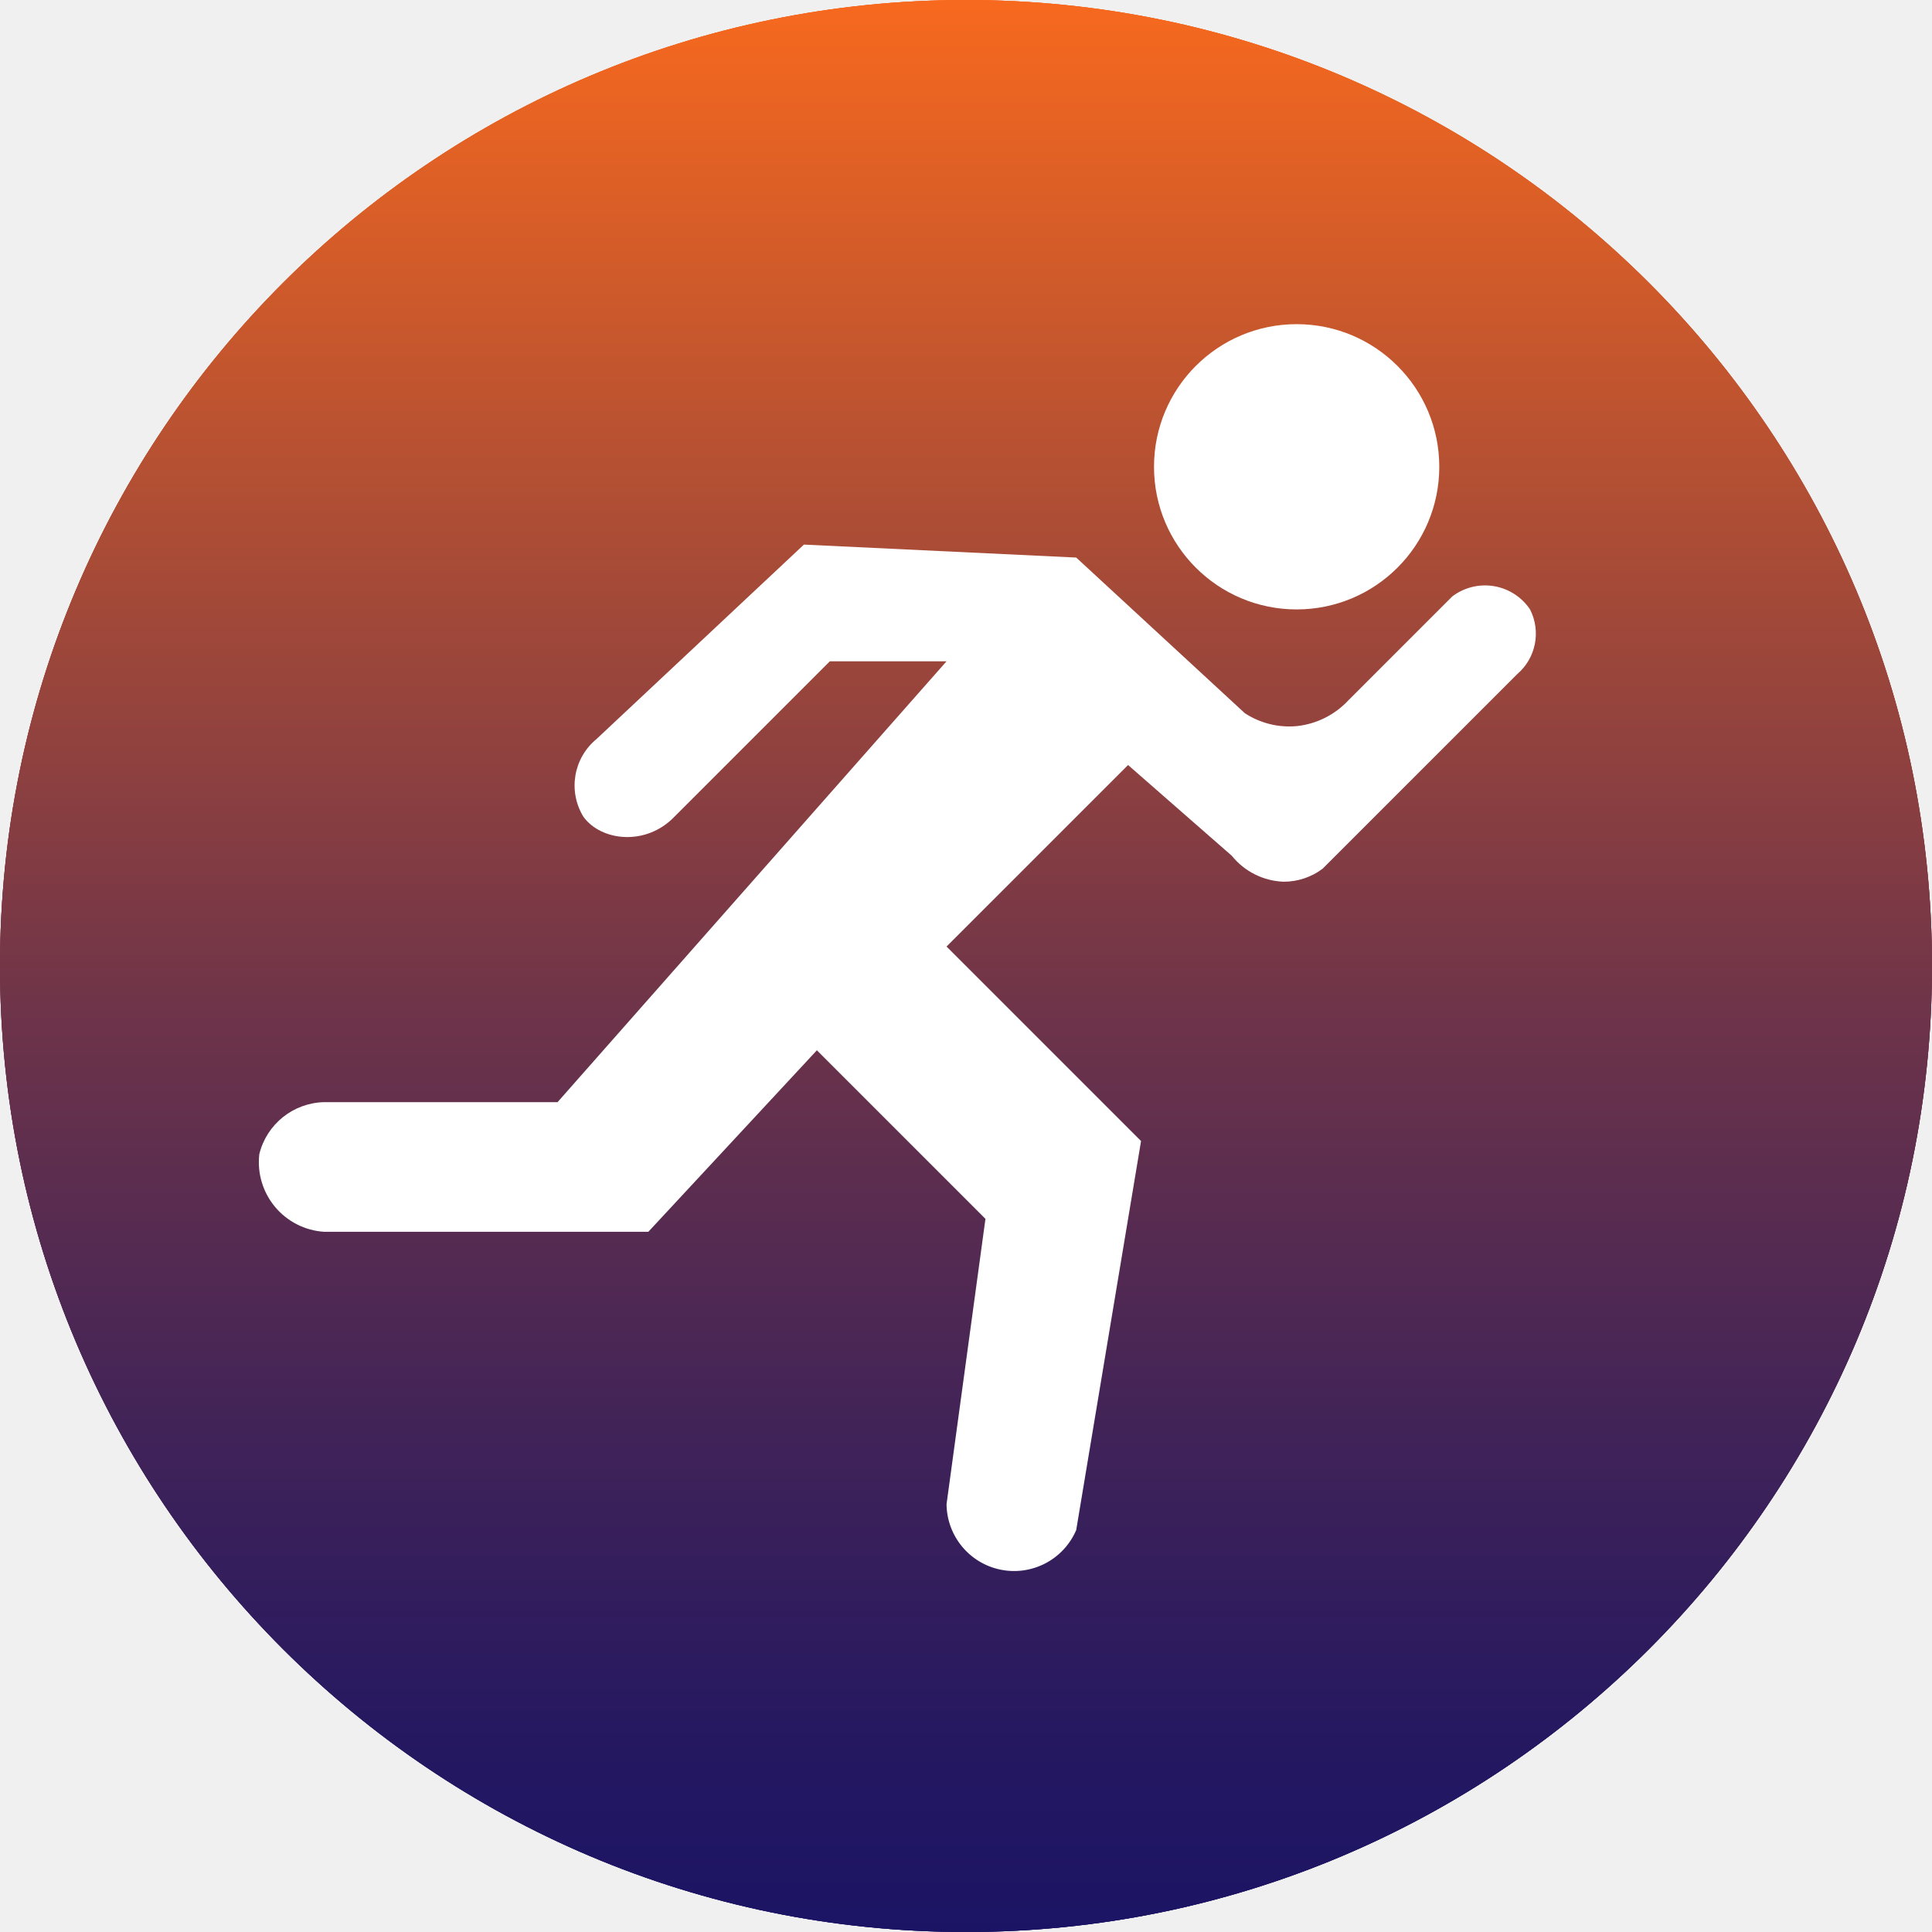
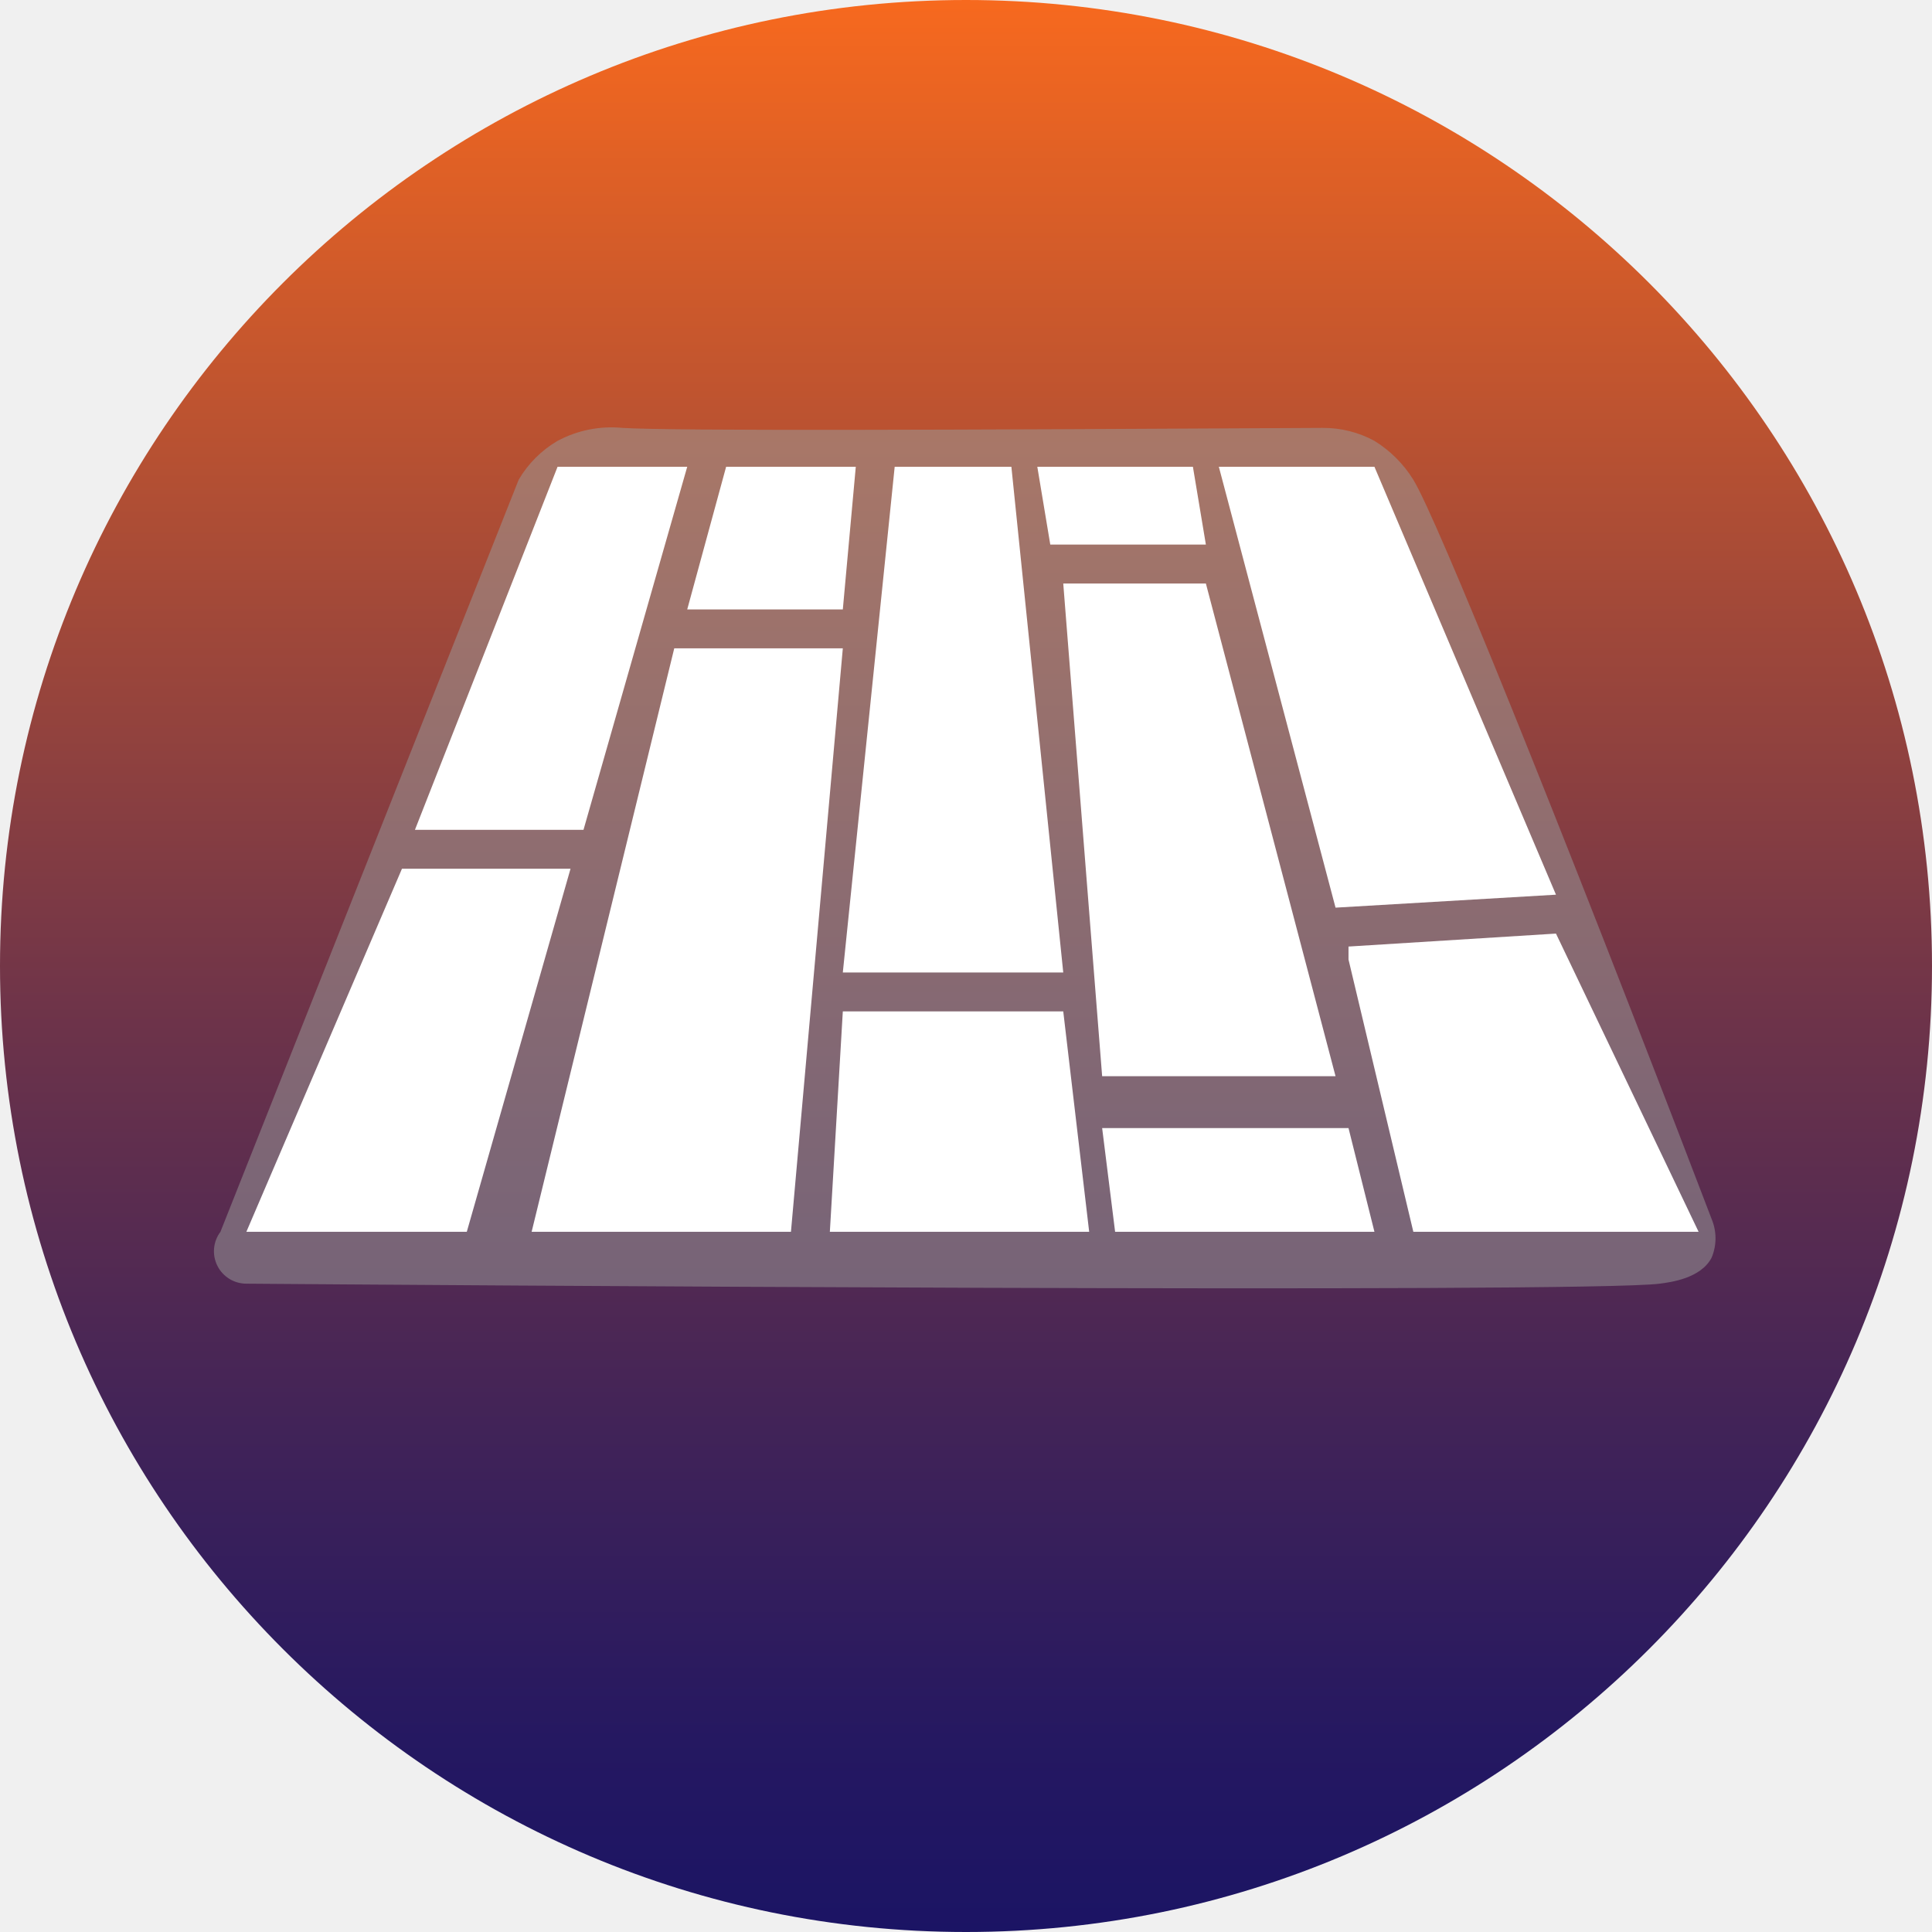
- <svg xmlns="http://www.w3.org/2000/svg" viewBox="0 0 149 149">
+ <svg xmlns="http://www.w3.org/2000/svg" id="pavement" viewBox="0 0 149 149">
  <defs>
-     <style>.cls-1{fill:url(#Dégradé_sans_nom_23);}.cls-2{fill:#e6e6e6;opacity:0.5;}.cls-3{fill:#fff;}.cls-4{fill:#999;opacity:0.52;}</style>
+     <style>.cls-1{fill:url(#Dégradé_sans_nom_23);}.cls-2{fill:#999;opacity:0.52;}.cls-3{fill:#fff;}</style>
    <linearGradient id="Dégradé_sans_nom_23" x1="74.5" x2="74.5" y2="149" gradientUnits="userSpaceOnUse">
      <stop offset="0" stop-color="#fff" />
      <stop offset="0" stop-color="#f7691e" />
      <stop offset="0.27" stop-color="#ad4d35" />
      <stop offset="0.52" stop-color="#6f3449" />
      <stop offset="0.74" stop-color="#412358" />
      <stop offset="0.9" stop-color="#251861" />
      <stop offset="1" stop-color="#1b1464" />
    </linearGradient>
  </defs>
-   <g id="road">
-     <circle class="cls-1" cx="74.5" cy="74.5" r="74.5" />
-     <path class="cls-2" d="M72,43a1.69,1.69,0,0,0,1,1h6a1.69,1.69,0,0,0,1-1" transform="translate(-1)" />
-     <path class="cls-2" d="M79,38H97a5.27,5.27,0,0,1,3,1,5.35,5.35,0,0,1,2,3l26,59a7.22,7.22,0,0,1-2,5,7.08,7.08,0,0,1-4,2l-35,1q-1-9-2-18a3.8,3.8,0,0,0-1-2,4.44,4.44,0,0,0-4-1H71a5.81,5.81,0,0,0-4,2,5.22,5.22,0,0,0-1,2q-1,8-2,16H30a5.9,5.9,0,0,1-6-2,6,6,0,0,1-1-5l2-4Q37.49,69,50,41a6.68,6.68,0,0,1,2-2,7.32,7.32,0,0,1,5-1H73" transform="translate(-1)" />
-     <path class="cls-3" d="M71,51l-1,7c-.29,1.46.2,2.68,1,3a1.46,1.46,0,0,0,1,0h7s1.6-.2,2-1a1.27,1.27,0,0,0,0-1h0c-.33-2.67-.67-5.33-1-8h0a2.1,2.1,0,0,0-1-1,2.17,2.17,0,0,0-1,0H73a1.62,1.62,0,0,0-1,0A1.69,1.69,0,0,0,71,51Z" transform="translate(-1)" />
-     <path class="cls-3" d="M68.57,68.38,67,77.83c-.43,2,.3,3.62,1.53,4a2.48,2.48,0,0,0,1.53,0H80.79s2.45-.26,3.06-1.35a1.56,1.56,0,0,0,0-1.35h0l-1.53-10.8h0A3.06,3.06,0,0,0,80.79,67a3.68,3.68,0,0,0-1.52,0H71.63a2.7,2.7,0,0,0-1.53,0A2.42,2.42,0,0,0,68.57,68.38Z" transform="translate(-1)" />
-     <path class="cls-3" d="M66.23,90.23q-1.07,7.2-2.14,14.41c-.61,3,.42,5.53,2.14,6.18A10.89,10.89,0,0,0,68,111c8,0,15.31-.18,15.31-.18h0s2.52.17,3.59-.73a.51.51,0,0,0,.15-.23c.19-.5,1-.86.53-3.16h0L85.45,90.23h0a4.42,4.42,0,0,0-2.14-2.06A7.36,7.36,0,0,0,81,88H71a6,6,0,0,0-2.63.17A3.51,3.51,0,0,0,66.23,90.23Z" transform="translate(-1)" />
-     <path class="cls-3" d="M72.77,37.68l-.71,4.39A1.53,1.53,0,0,0,72.77,44a1.27,1.27,0,0,0,.72,0h5s1.14-.13,1.43-.63a.74.74,0,0,0,0-.63h0l-.72-5h0a1.42,1.42,0,0,0-.71-.63,1.74,1.74,0,0,0-.72,0H74.21a1.29,1.29,0,0,0-.72,0A1.15,1.15,0,0,0,72.77,37.68Z" transform="translate(-1)" />
-   </g>
-   <g id="pavement">
-     <circle class="cls-1" cx="74.5" cy="74.5" r="74.5" />
-     <path class="cls-4" d="M18,95Q29.51,66,41,37a8.38,8.38,0,0,1,3-3,8.81,8.81,0,0,1,5-1c3.93.24,24.93.16,54,0a8.27,8.27,0,0,1,4,1,9.24,9.24,0,0,1,3,3c1.79,2.91,11,25.63,23,57a3.85,3.85,0,0,1,0,3c-.84,1.6-3.16,1.89-4,2-6,.76-97.63.09-109,0a2.5,2.5,0,0,1-2-4Z" transform="translate(-1)" />
-     <polygon class="cls-3" points="43 36 32 64 45 64 53 36 43 36" />
-     <polygon class="cls-3" points="56 36 66 36 65 47 53 47 56 36" />
-     <polygon class="cls-3" points="31 67 44 67 36 95 19 95 31 67" />
-     <polygon class="cls-3" points="52 50 65 50 61 95 41 95 52 50" />
-     <polygon class="cls-3" points="69 36 78 36 82 75 65 75 69 36" />
-     <polygon class="cls-3" points="65 78 64 95 84 95 82 78 65 78" />
-     <polygon class="cls-3" points="80 36 81 42 93 42 92 36 80 36" />
-     <polygon class="cls-3" points="82 45 85 83 103 83 93 45 82 45" />
-     <polygon class="cls-3" points="85 87 86 95 106 95 104 87 85 87" />
-     <polygon class="cls-3" points="94 36 103 70 120 69 106 36 94 36" />
-     <path class="cls-3" d="M105,73l16-1,11,23H110l-5-21" transform="translate(-1)" />
-   </g>
-   <g id="run">
-     <circle class="cls-1" cx="74.5" cy="74.5" r="74.5" />
-     <path class="cls-3" d="M63,42l21,1L97,55a6.26,6.26,0,0,0,4,1,6.36,6.36,0,0,0,4-2l8-8a4.18,4.18,0,0,1,6,1,4.11,4.11,0,0,1-1,5L103,67a5,5,0,0,1-3,1,5.38,5.38,0,0,1-4-2l-8-7L74,73,89,88q-2.5,15-5,30a5.21,5.21,0,0,1-10-2l3-22L64,81,51,95H26a5.38,5.38,0,0,1-5-6,5.27,5.27,0,0,1,5-4H44L74,51H65L53,63c-2.17,2.25-5.61,1.89-7,0a4.63,4.63,0,0,1,1-6Z" transform="translate(-1)" />
-     <circle class="cls-3" cx="100" cy="36" r="11" />
-   </g>
+   <circle class="cls-1" cx="74.5" cy="74.5" r="74.5" />
+   <path class="cls-2" d="M18,95Q29.51,66,41,37a8.38,8.38,0,0,1,3-3,8.81,8.81,0,0,1,5-1c3.93.24,24.93.16,54,0a8.27,8.27,0,0,1,4,1,9.24,9.24,0,0,1,3,3c1.79,2.91,11,25.63,23,57a3.85,3.85,0,0,1,0,3c-.84,1.6-3.16,1.89-4,2-6,.76-97.63.09-109,0a2.5,2.5,0,0,1-2-4Z" transform="translate(-1)" />
+   <polygon class="cls-3" points="43 36 32 64 45 64 53 36 43 36" />
+   <polygon class="cls-3" points="56 36 66 36 65 47 53 47 56 36" />
+   <polygon class="cls-3" points="31 67 44 67 36 95 19 95 31 67" />
+   <polygon class="cls-3" points="52 50 65 50 61 95 41 95 52 50" />
+   <polygon class="cls-3" points="69 36 78 36 82 75 65 75 69 36" />
+   <polygon class="cls-3" points="65 78 64 95 84 95 82 78 65 78" />
+   <polygon class="cls-3" points="80 36 81 42 93 42 92 36 80 36" />
+   <polygon class="cls-3" points="82 45 85 83 103 83 93 45 82 45" />
+   <polygon class="cls-3" points="85 87 86 95 106 95 104 87 85 87" />
+   <polygon class="cls-3" points="94 36 103 70 120 69 106 36 94 36" />
+   <path class="cls-3" d="M105,73l16-1,11,23H110l-5-21" transform="translate(-1)" />
</svg>
